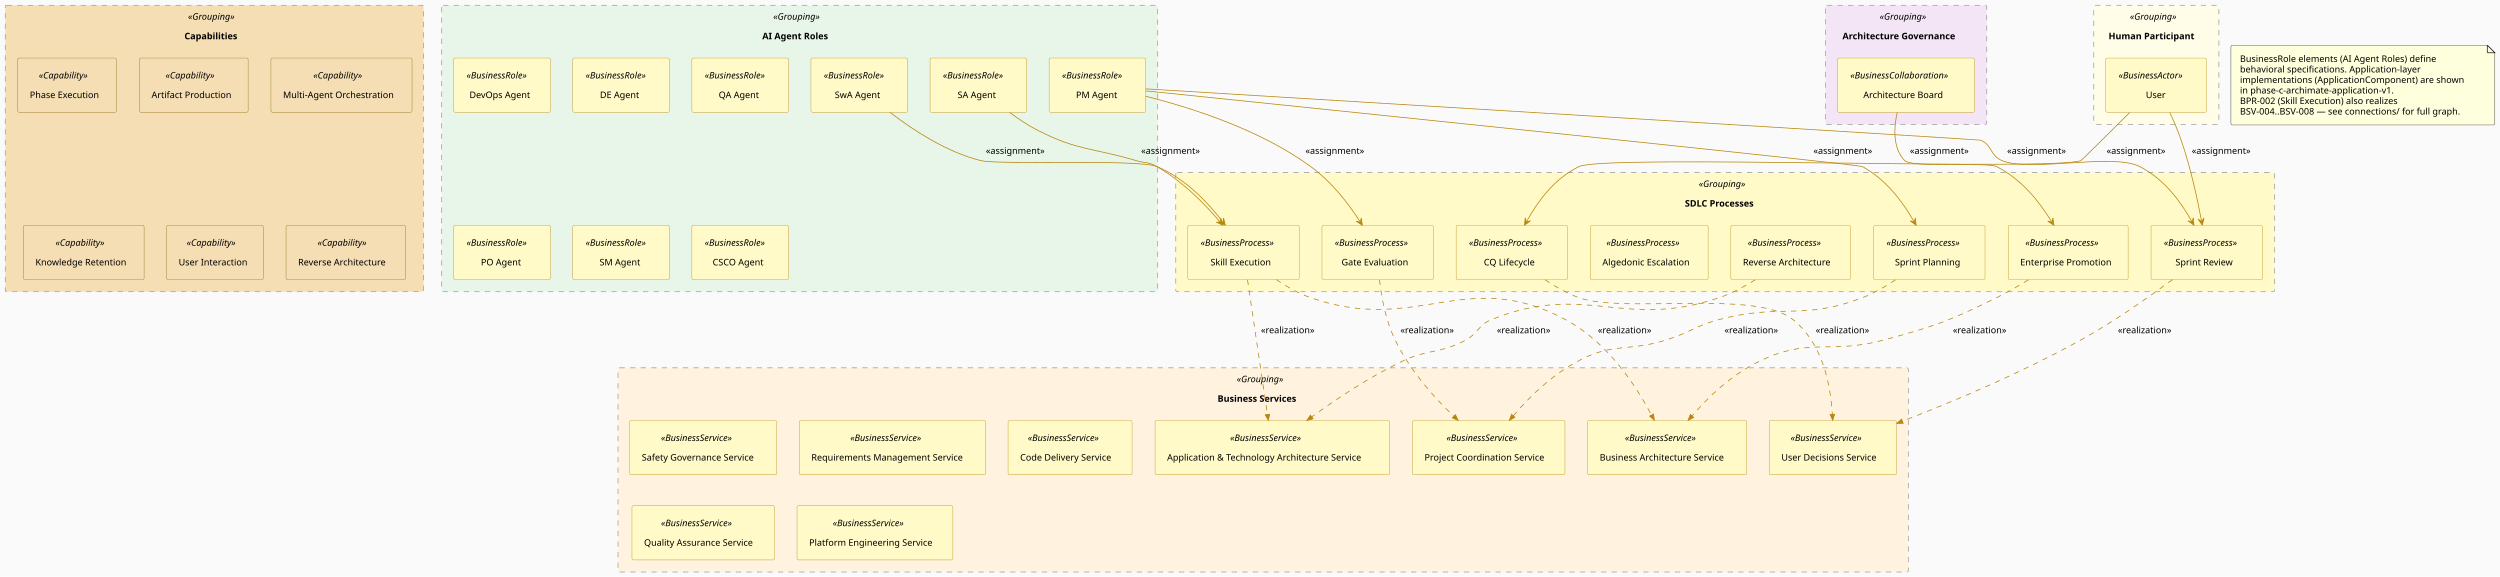
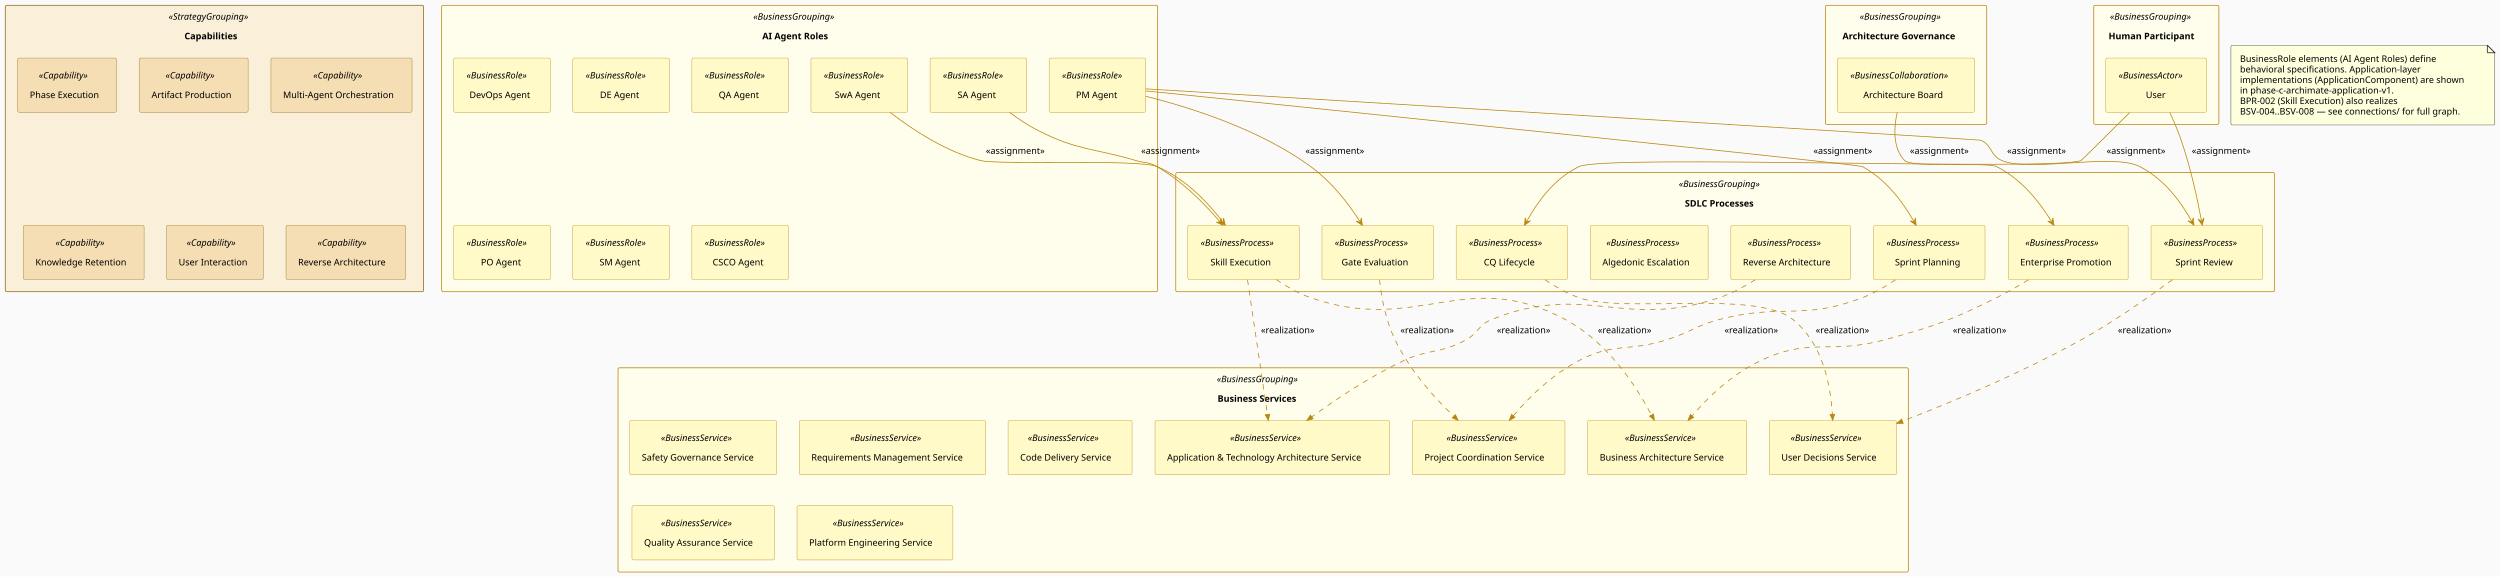
<svg xmlns="http://www.w3.org/2000/svg" contentStyleType="text/css" data-diagram-type="DESCRIPTION" height="765px" preserveAspectRatio="none" style="width:3317px;height:765px;background:#FAFAFA;" version="1.1" viewBox="0 0 3317 765" width="3317px" zoomAndPan="magnify">
  <defs />
  <g>
    <rect fill="#FAFAFA" height="765" style="stroke:none;stroke-width:1;" width="3317" x="0" y="0" />
    <g class="cluster" data-entity="CAPS" data-source-line="82" data-uid="ent0002" id="cluster_CAPS">
-       <rect fill="#F5DEB3" height="380" rx="2" ry="2" style="stroke:#9E9E9E;stroke-width:1;stroke-dasharray:7.0,7.0;" width="555" x="7" y="7" />
-       <text fill="#000000" font-family="sans-serif" font-size="12" font-style="italic" lengthAdjust="spacing" textLength="70.166" x="249.417" y="26.139">«Grouping»</text>
+       <rect fill="#FAF0D9" height="380" rx="2" ry="2" style="stroke:#8B6914;stroke-width:1;" width="555" x="7" y="7" />
+       <text fill="#000000" font-family="sans-serif" font-size="12" font-style="italic" lengthAdjust="spacing" textLength="121.582" x="223.709" y="26.139">«StrategyGrouping»</text>
      <text fill="#000000" font-family="sans-serif" font-size="12" font-weight="bold" lengthAdjust="spacing" textLength="79.652" x="244.674" y="52.107">Capabilities</text>
    </g>
    <g class="cluster" data-entity="HUMAN" data-source-line="94" data-uid="ent0009" id="cluster_HUMAN">
-       <rect fill="#FFFDE7" height="158" rx="2" ry="2" style="stroke:#9E9E9E;stroke-width:1;stroke-dasharray:7.0,7.0;" width="166" x="2778" y="7" />
-       <text fill="#000000" font-family="sans-serif" font-size="12" font-style="italic" lengthAdjust="spacing" textLength="70.166" x="2825.917" y="26.139">«Grouping»</text>
+       <rect fill="#FFFDEC" height="158" rx="2" ry="2" style="stroke:#B8860B;stroke-width:1;" width="166" x="2778" y="7" />
+       <text fill="#000000" font-family="sans-serif" font-size="12" font-style="italic" lengthAdjust="spacing" textLength="123.082" x="2799.459" y="26.139">«BusinessGrouping»</text>
      <text fill="#000000" font-family="sans-serif" font-size="12" font-weight="bold" lengthAdjust="spacing" textLength="126.762" x="2797.619" y="52.107">Human Participant</text>
    </g>
    <g class="cluster" data-entity="AGENTS" data-source-line="101" data-uid="ent0011" id="cluster_AGENTS">
-       <rect fill="#E8F5E9" height="380" rx="2" ry="2" style="stroke:#9E9E9E;stroke-width:1;stroke-dasharray:7.0,7.0;" width="950" x="586" y="7" />
-       <text fill="#000000" font-family="sans-serif" font-size="12" font-style="italic" lengthAdjust="spacing" textLength="70.166" x="1025.917" y="26.139">«Grouping»</text>
+       <rect fill="#FFFDEC" height="380" rx="2" ry="2" style="stroke:#B8860B;stroke-width:1;" width="950" x="586" y="7" />
+       <text fill="#000000" font-family="sans-serif" font-size="12" font-style="italic" lengthAdjust="spacing" textLength="123.082" x="999.459" y="26.139">«BusinessGrouping»</text>
      <text fill="#000000" font-family="sans-serif" font-size="12" font-weight="bold" lengthAdjust="spacing" textLength="99.281" x="1011.359" y="52.107">AI Agent Roles</text>
    </g>
    <g class="cluster" data-entity="GOVERN" data-source-line="116" data-uid="ent0021" id="cluster_GOVERN">
-       <rect fill="#F3E5F5" height="158" rx="2" ry="2" style="stroke:#9E9E9E;stroke-width:1;stroke-dasharray:7.0,7.0;" width="214" x="2422" y="7" />
-       <text fill="#000000" font-family="sans-serif" font-size="12" font-style="italic" lengthAdjust="spacing" textLength="70.166" x="2493.917" y="26.139">«Grouping»</text>
+       <rect fill="#FFFDEC" height="158" rx="2" ry="2" style="stroke:#B8860B;stroke-width:1;" width="214" x="2422" y="7" />
+       <text fill="#000000" font-family="sans-serif" font-size="12" font-style="italic" lengthAdjust="spacing" textLength="123.082" x="2467.459" y="26.139">«BusinessGrouping»</text>
      <text fill="#000000" font-family="sans-serif" font-size="12" font-weight="bold" lengthAdjust="spacing" textLength="168.885" x="2444.558" y="52.107">Architecture Governance</text>
    </g>
    <g class="cluster" data-entity="PROCS" data-source-line="123" data-uid="ent0023" id="cluster_PROCS">
-       <rect fill="#FFFAC8" height="158" rx="2" ry="2" style="stroke:#9E9E9E;stroke-width:1;stroke-dasharray:7.0,7.0;" width="1458" x="1560" y="229" />
-       <text fill="#000000" font-family="sans-serif" font-size="12" font-style="italic" lengthAdjust="spacing" textLength="70.166" x="2253.917" y="248.139">«Grouping»</text>
+       <rect fill="#FFFDEC" height="158" rx="2" ry="2" style="stroke:#B8860B;stroke-width:1;" width="1458" x="1560" y="229" />
+       <text fill="#000000" font-family="sans-serif" font-size="12" font-style="italic" lengthAdjust="spacing" textLength="123.082" x="2227.459" y="248.139">«BusinessGrouping»</text>
      <text fill="#000000" font-family="sans-serif" font-size="12" font-weight="bold" lengthAdjust="spacing" textLength="107.01" x="2235.495" y="274.107">SDLC Processes</text>
    </g>
    <g class="cluster" data-entity="SVCS" data-source-line="137" data-uid="ent0032" id="cluster_SVCS">
-       <rect fill="#FFF3E0" height="271" rx="2" ry="2" style="stroke:#9E9E9E;stroke-width:1;stroke-dasharray:7.0,7.0;" width="1712" x="820" y="488" />
-       <text fill="#000000" font-family="sans-serif" font-size="12" font-style="italic" lengthAdjust="spacing" textLength="70.166" x="1640.917" y="507.139">«Grouping»</text>
+       <rect fill="#FFFDEC" height="271" rx="2" ry="2" style="stroke:#B8860B;stroke-width:1;" width="1712" x="820" y="488" />
+       <text fill="#000000" font-family="sans-serif" font-size="12" font-style="italic" lengthAdjust="spacing" textLength="123.082" x="1614.459" y="507.139">«BusinessGrouping»</text>
      <text fill="#000000" font-family="sans-serif" font-size="12" font-weight="bold" lengthAdjust="spacing" textLength="121.119" x="1615.44" y="533.107">Business Services</text>
    </g>
    <g class="entity" data-entity="CAP_001" data-source-line="83" data-uid="ent0003" id="entity_CAP_001">
      <rect fill="#F5DEB3" height="71.938" rx="2" ry="2" style="stroke:#8B6914;stroke-width:0.5;" width="130.9" x="23.5" y="77" />
      <text fill="#000000" font-family="sans-serif" font-size="12" font-style="italic" lengthAdjust="spacing" textLength="74.941" x="51.48" y="104.139">«Capability»</text>
      <text fill="#000000" font-family="sans-serif" font-size="12" lengthAdjust="spacing" textLength="98.9" x="39.5" y="130.107">Phase Execution</text>
    </g>
    <g class="entity" data-entity="CAP_002" data-source-line="84" data-uid="ent0004" id="entity_CAP_002">
      <rect fill="#F5DEB3" height="71.938" rx="2" ry="2" style="stroke:#8B6914;stroke-width:0.5;" width="144.195" x="185" y="77" />
      <text fill="#000000" font-family="sans-serif" font-size="12" font-style="italic" lengthAdjust="spacing" textLength="74.941" x="219.627" y="104.139">«Capability»</text>
      <text fill="#000000" font-family="sans-serif" font-size="12" lengthAdjust="spacing" textLength="112.195" x="201" y="130.107">Artifact Production</text>
    </g>
    <g class="entity" data-entity="CAP_003" data-source-line="85" data-uid="ent0005" id="entity_CAP_003">
      <rect fill="#F5DEB3" height="71.938" rx="2" ry="2" style="stroke:#8B6914;stroke-width:0.5;" width="187.191" x="359.5" y="77" />
      <text fill="#000000" font-family="sans-serif" font-size="12" font-style="italic" lengthAdjust="spacing" textLength="74.941" x="415.625" y="104.139">«Capability»</text>
      <text fill="#000000" font-family="sans-serif" font-size="12" lengthAdjust="spacing" textLength="155.191" x="375.5" y="130.107">Multi-Agent Orchestration</text>
    </g>
    <g class="entity" data-entity="CAP_004" data-source-line="86" data-uid="ent0006" id="entity_CAP_004">
      <rect fill="#F5DEB3" height="71.938" rx="2" ry="2" style="stroke:#8B6914;stroke-width:0.5;" width="160.18" x="31" y="299" />
      <text fill="#000000" font-family="sans-serif" font-size="12" font-style="italic" lengthAdjust="spacing" textLength="74.941" x="73.619" y="326.139">«Capability»</text>
      <text fill="#000000" font-family="sans-serif" font-size="12" lengthAdjust="spacing" textLength="128.18" x="47" y="352.107">Knowledge Retention</text>
    </g>
    <g class="entity" data-entity="CAP_005" data-source-line="87" data-uid="ent0007" id="entity_CAP_005">
      <rect fill="#F5DEB3" height="71.938" rx="2" ry="2" style="stroke:#8B6914;stroke-width:0.5;" width="128.269" x="221" y="299" />
      <text fill="#000000" font-family="sans-serif" font-size="12" font-style="italic" lengthAdjust="spacing" textLength="74.941" x="247.664" y="326.139">«Capability»</text>
      <text fill="#000000" font-family="sans-serif" font-size="12" lengthAdjust="spacing" textLength="96.269" x="237" y="352.107">User Interaction</text>
    </g>
    <g class="entity" data-entity="CAP_006" data-source-line="88" data-uid="ent0008" id="entity_CAP_006">
      <rect fill="#F5DEB3" height="71.938" rx="2" ry="2" style="stroke:#8B6914;stroke-width:0.5;" width="158.58" x="379.5" y="299" />
      <text fill="#000000" font-family="sans-serif" font-size="12" font-style="italic" lengthAdjust="spacing" textLength="74.941" x="421.319" y="326.139">«Capability»</text>
      <text fill="#000000" font-family="sans-serif" font-size="12" lengthAdjust="spacing" textLength="126.58" x="395.5" y="352.107">Reverse Architecture</text>
    </g>
    <g class="entity" data-entity="ACT_001" data-source-line="95" data-uid="ent0010" id="entity_ACT_001">
      <rect fill="#FFFAC8" height="71.938" rx="2" ry="2" style="stroke:#B8860B;stroke-width:0.5;" width="133.516" x="2794" y="77" />
      <text fill="#000000" font-family="sans-serif" font-size="12" font-style="italic" lengthAdjust="spacing" textLength="99.516" x="2811" y="104.139">«BusinessActor»</text>
      <text fill="#000000" font-family="sans-serif" font-size="12" lengthAdjust="spacing" textLength="27.352" x="2847.082" y="130.107">User</text>
    </g>
    <g class="entity" data-entity="ACT_002" data-source-line="102" data-uid="ent0012" id="entity_ACT_002">
      <rect fill="#FFFAC8" height="71.938" rx="2" ry="2" style="stroke:#B8860B;stroke-width:0.5;" width="128.125" x="1392" y="77" />
      <text fill="#000000" font-family="sans-serif" font-size="12" font-style="italic" lengthAdjust="spacing" textLength="94.125" x="1409" y="104.139">«BusinessRole»</text>
      <text fill="#000000" font-family="sans-serif" font-size="12" lengthAdjust="spacing" textLength="56.924" x="1427.601" y="130.107">PM Agent</text>
    </g>
    <g class="entity" data-entity="ACT_003" data-source-line="103" data-uid="ent0013" id="entity_ACT_003">
      <rect fill="#FFFAC8" height="71.938" rx="2" ry="2" style="stroke:#B8860B;stroke-width:0.5;" width="128.125" x="1234" y="77" />
      <text fill="#000000" font-family="sans-serif" font-size="12" font-style="italic" lengthAdjust="spacing" textLength="94.125" x="1251" y="104.139">«BusinessRole»</text>
      <text fill="#000000" font-family="sans-serif" font-size="12" lengthAdjust="spacing" textLength="55.16" x="1270.482" y="130.107">SA Agent</text>
    </g>
    <g class="entity" data-entity="ACT_004" data-source-line="104" data-uid="ent0014" id="entity_ACT_004">
      <rect fill="#FFFAC8" height="71.938" rx="2" ry="2" style="stroke:#B8860B;stroke-width:0.5;" width="128.125" x="1076" y="77" />
      <text fill="#000000" font-family="sans-serif" font-size="12" font-style="italic" lengthAdjust="spacing" textLength="94.125" x="1093" y="104.139">«BusinessRole»</text>
      <text fill="#000000" font-family="sans-serif" font-size="12" lengthAdjust="spacing" textLength="64.975" x="1107.575" y="130.107">SwA Agent</text>
    </g>
    <g class="entity" data-entity="ACT_005" data-source-line="105" data-uid="ent0015" id="entity_ACT_005">
      <rect fill="#FFFAC8" height="71.938" rx="2" ry="2" style="stroke:#B8860B;stroke-width:0.5;" width="128.125" x="602" y="77" />
      <text fill="#000000" font-family="sans-serif" font-size="12" font-style="italic" lengthAdjust="spacing" textLength="94.125" x="619" y="104.139">«BusinessRole»</text>
      <text fill="#000000" font-family="sans-serif" font-size="12" lengthAdjust="spacing" textLength="86.373" x="622.876" y="130.107">DevOps Agent</text>
    </g>
    <g class="entity" data-entity="ACT_006" data-source-line="106" data-uid="ent0016" id="entity_ACT_006">
      <rect fill="#FFFAC8" height="71.938" rx="2" ry="2" style="stroke:#B8860B;stroke-width:0.5;" width="128.125" x="760" y="77" />
      <text fill="#000000" font-family="sans-serif" font-size="12" font-style="italic" lengthAdjust="spacing" textLength="94.125" x="777" y="104.139">«BusinessRole»</text>
      <text fill="#000000" font-family="sans-serif" font-size="12" lengthAdjust="spacing" textLength="56.156" x="795.984" y="130.107">DE Agent</text>
    </g>
    <g class="entity" data-entity="ACT_007" data-source-line="107" data-uid="ent0017" id="entity_ACT_007">
      <rect fill="#FFFAC8" height="71.938" rx="2" ry="2" style="stroke:#B8860B;stroke-width:0.5;" width="128.125" x="918" y="77" />
      <text fill="#000000" font-family="sans-serif" font-size="12" font-style="italic" lengthAdjust="spacing" textLength="94.125" x="935" y="104.139">«BusinessRole»</text>
      <text fill="#000000" font-family="sans-serif" font-size="12" lengthAdjust="spacing" textLength="56.988" x="953.568" y="130.107">QA Agent</text>
    </g>
    <g class="entity" data-entity="ACT_008" data-source-line="108" data-uid="ent0018" id="entity_ACT_008">
      <rect fill="#FFFAC8" height="71.938" rx="2" ry="2" style="stroke:#B8860B;stroke-width:0.5;" width="128.125" x="602" y="299" />
      <text fill="#000000" font-family="sans-serif" font-size="12" font-style="italic" lengthAdjust="spacing" textLength="94.125" x="619" y="326.139">«BusinessRole»</text>
      <text fill="#000000" font-family="sans-serif" font-size="12" lengthAdjust="spacing" textLength="56.016" x="638.055" y="352.107">PO Agent</text>
    </g>
    <g class="entity" data-entity="ACT_009" data-source-line="109" data-uid="ent0019" id="entity_ACT_009">
      <rect fill="#FFFAC8" height="71.938" rx="2" ry="2" style="stroke:#B8860B;stroke-width:0.5;" width="128.125" x="760" y="299" />
      <text fill="#000000" font-family="sans-serif" font-size="12" font-style="italic" lengthAdjust="spacing" textLength="94.125" x="777" y="326.139">«BusinessRole»</text>
      <text fill="#000000" font-family="sans-serif" font-size="12" lengthAdjust="spacing" textLength="57.305" x="795.41" y="352.107">SM Agent</text>
    </g>
    <g class="entity" data-entity="ACT_010" data-source-line="110" data-uid="ent0020" id="entity_ACT_010">
      <rect fill="#FFFAC8" height="71.938" rx="2" ry="2" style="stroke:#B8860B;stroke-width:0.5;" width="128.125" x="918" y="299" />
      <text fill="#000000" font-family="sans-serif" font-size="12" font-style="italic" lengthAdjust="spacing" textLength="94.125" x="935" y="326.139">«BusinessRole»</text>
      <text fill="#000000" font-family="sans-serif" font-size="12" lengthAdjust="spacing" textLength="73.154" x="945.485" y="352.107">CSCO Agent</text>
    </g>
    <g class="entity" data-entity="ACT_011" data-source-line="117" data-uid="ent0022" id="entity_ACT_011">
      <rect fill="#FFFAC8" height="71.938" rx="2" ry="2" style="stroke:#B8860B;stroke-width:0.5;" width="181.703" x="2438" y="77" />
      <text fill="#000000" font-family="sans-serif" font-size="12" font-style="italic" lengthAdjust="spacing" textLength="147.703" x="2455" y="104.139">«BusinessCollaboration»</text>
      <text fill="#000000" font-family="sans-serif" font-size="12" lengthAdjust="spacing" textLength="113.285" x="2472.209" y="130.107">Architecture Board</text>
    </g>
    <g class="entity" data-entity="BPR_001" data-source-line="124" data-uid="ent0024" id="entity_BPR_001">
      <rect fill="#FFFAC8" height="71.938" rx="2" ry="2" style="stroke:#B8860B;stroke-width:0.5;" width="147.725" x="2486" y="299" />
      <text fill="#000000" font-family="sans-serif" font-size="12" font-style="italic" lengthAdjust="spacing" textLength="113.725" x="2503" y="326.139">«BusinessProcess»</text>
      <text fill="#000000" font-family="sans-serif" font-size="12" lengthAdjust="spacing" textLength="91.318" x="2514.203" y="352.107">Sprint Planning</text>
    </g>
    <g class="entity" data-entity="BPR_002" data-source-line="125" data-uid="ent0025" id="entity_BPR_002">
      <rect fill="#FFFAC8" height="71.938" rx="2" ry="2" style="stroke:#B8860B;stroke-width:0.5;" width="147.725" x="1576" y="299" />
      <text fill="#000000" font-family="sans-serif" font-size="12" font-style="italic" lengthAdjust="spacing" textLength="113.725" x="1593" y="326.139">«BusinessProcess»</text>
      <text fill="#000000" font-family="sans-serif" font-size="12" lengthAdjust="spacing" textLength="87.639" x="1606.043" y="352.107">Skill Execution</text>
    </g>
    <g class="entity" data-entity="BPR_003" data-source-line="126" data-uid="ent0026" id="entity_BPR_003">
      <rect fill="#FFFAC8" height="71.938" rx="2" ry="2" style="stroke:#B8860B;stroke-width:0.5;" width="147.725" x="1932" y="299" />
      <text fill="#000000" font-family="sans-serif" font-size="12" font-style="italic" lengthAdjust="spacing" textLength="113.725" x="1949" y="326.139">«BusinessProcess»</text>
      <text fill="#000000" font-family="sans-serif" font-size="12" lengthAdjust="spacing" textLength="74.279" x="1968.723" y="352.107">CQ Lifecycle</text>
    </g>
    <g class="entity" data-entity="BPR_004" data-source-line="127" data-uid="ent0027" id="entity_BPR_004">
      <rect fill="#FFFAC8" height="71.938" rx="2" ry="2" style="stroke:#B8860B;stroke-width:0.5;" width="147.725" x="1754" y="299" />
      <text fill="#000000" font-family="sans-serif" font-size="12" font-style="italic" lengthAdjust="spacing" textLength="113.725" x="1771" y="326.139">«BusinessProcess»</text>
      <text fill="#000000" font-family="sans-serif" font-size="12" lengthAdjust="spacing" textLength="95.871" x="1779.927" y="352.107">Gate Evaluation</text>
    </g>
    <g class="entity" data-entity="BPR_005" data-source-line="128" data-uid="ent0028" id="entity_BPR_005">
      <rect fill="#FFFAC8" height="71.938" rx="2" ry="2" style="stroke:#B8860B;stroke-width:0.5;" width="156.312" x="2110" y="299" />
      <text fill="#000000" font-family="sans-serif" font-size="12" font-style="italic" lengthAdjust="spacing" textLength="113.725" x="2131.294" y="326.139">«BusinessProcess»</text>
      <text fill="#000000" font-family="sans-serif" font-size="12" lengthAdjust="spacing" textLength="124.312" x="2126" y="352.107">Algedonic Escalation</text>
    </g>
    <g class="entity" data-entity="BPR_006" data-source-line="129" data-uid="ent0029" id="entity_BPR_006">
      <rect fill="#FFFAC8" height="71.938" rx="2" ry="2" style="stroke:#B8860B;stroke-width:0.5;" width="147.725" x="2854" y="299" />
      <text fill="#000000" font-family="sans-serif" font-size="12" font-style="italic" lengthAdjust="spacing" textLength="113.725" x="2871" y="326.139">«BusinessProcess»</text>
      <text fill="#000000" font-family="sans-serif" font-size="12" lengthAdjust="spacing" textLength="82.981" x="2886.372" y="352.107">Sprint Review</text>
    </g>
    <g class="entity" data-entity="BPR_007" data-source-line="130" data-uid="ent0030" id="entity_BPR_007">
      <rect fill="#FFFAC8" height="71.938" rx="2" ry="2" style="stroke:#B8860B;stroke-width:0.5;" width="159.072" x="2664.5" y="299" />
      <text fill="#000000" font-family="sans-serif" font-size="12" font-style="italic" lengthAdjust="spacing" textLength="113.725" x="2687.174" y="326.139">«BusinessProcess»</text>
      <text fill="#000000" font-family="sans-serif" font-size="12" lengthAdjust="spacing" textLength="127.072" x="2680.5" y="352.107">Enterprise Promotion</text>
    </g>
    <g class="entity" data-entity="BPR_008" data-source-line="131" data-uid="ent0031" id="entity_BPR_008">
      <rect fill="#FFFAC8" height="71.938" rx="2" ry="2" style="stroke:#B8860B;stroke-width:0.5;" width="158.58" x="2296.5" y="299" />
      <text fill="#000000" font-family="sans-serif" font-size="12" font-style="italic" lengthAdjust="spacing" textLength="113.725" x="2318.928" y="326.139">«BusinessProcess»</text>
      <text fill="#000000" font-family="sans-serif" font-size="12" lengthAdjust="spacing" textLength="126.58" x="2312.5" y="352.107">Reverse Architecture</text>
    </g>
    <g class="entity" data-entity="BSV_001" data-source-line="138" data-uid="ent0033" id="entity_BSV_001">
      <rect fill="#FFFAC8" height="71.938" rx="2" ry="2" style="stroke:#B8860B;stroke-width:0.5;" width="210.887" x="2106.5" y="558" />
      <text fill="#000000" font-family="sans-serif" font-size="12" font-style="italic" lengthAdjust="spacing" textLength="112.078" x="2155.904" y="585.139">«BusinessService»</text>
      <text fill="#000000" font-family="sans-serif" font-size="12" lengthAdjust="spacing" textLength="178.887" x="2122.5" y="611.107">Business Architecture Service</text>
    </g>
    <g class="entity" data-entity="BSV_002" data-source-line="139" data-uid="ent0034" id="entity_BSV_002">
      <rect fill="#FFFAC8" height="71.938" rx="2" ry="2" style="stroke:#B8860B;stroke-width:0.5;" width="311.264" x="1532.5" y="558" />
      <text fill="#000000" font-family="sans-serif" font-size="12" font-style="italic" lengthAdjust="spacing" textLength="112.078" x="1632.093" y="585.139">«BusinessService»</text>
      <text fill="#000000" font-family="sans-serif" font-size="12" lengthAdjust="spacing" textLength="279.264" x="1548.5" y="611.107">Application &amp; Technology Architecture Service</text>
    </g>
    <g class="entity" data-entity="BSV_003" data-source-line="140" data-uid="ent0035" id="entity_BSV_003">
      <rect fill="#FFFAC8" height="71.938" rx="2" ry="2" style="stroke:#B8860B;stroke-width:0.5;" width="202.402" x="1874" y="558" />
      <text fill="#000000" font-family="sans-serif" font-size="12" font-style="italic" lengthAdjust="spacing" textLength="112.078" x="1919.162" y="585.139">«BusinessService»</text>
      <text fill="#000000" font-family="sans-serif" font-size="12" lengthAdjust="spacing" textLength="170.402" x="1890" y="611.107">Project Coordination Service</text>
    </g>
    <g class="entity" data-entity="BSV_004" data-source-line="141" data-uid="ent0036" id="entity_BSV_004">
      <rect fill="#FFFAC8" height="71.938" rx="2" ry="2" style="stroke:#B8860B;stroke-width:0.5;" width="194.967" x="835.5" y="558" />
      <text fill="#000000" font-family="sans-serif" font-size="12" font-style="italic" lengthAdjust="spacing" textLength="112.078" x="876.944" y="585.139">«BusinessService»</text>
      <text fill="#000000" font-family="sans-serif" font-size="12" lengthAdjust="spacing" textLength="162.967" x="851.5" y="611.107">Safety Governance Service</text>
    </g>
    <g class="entity" data-entity="BSV_005" data-source-line="142" data-uid="ent0037" id="entity_BSV_005">
      <rect fill="#FFFAC8" height="71.938" rx="2" ry="2" style="stroke:#B8860B;stroke-width:0.5;" width="247.256" x="1060.5" y="558" />
      <text fill="#000000" font-family="sans-serif" font-size="12" font-style="italic" lengthAdjust="spacing" textLength="112.078" x="1128.089" y="585.139">«BusinessService»</text>
      <text fill="#000000" font-family="sans-serif" font-size="12" lengthAdjust="spacing" textLength="215.256" x="1076.5" y="611.107">Requirements Management Service</text>
    </g>
    <g class="entity" data-entity="BSV_006" data-source-line="143" data-uid="ent0038" id="entity_BSV_006">
      <rect fill="#FFFAC8" height="71.938" rx="2" ry="2" style="stroke:#B8860B;stroke-width:0.5;" width="164.51" x="1337.5" y="558" />
      <text fill="#000000" font-family="sans-serif" font-size="12" font-style="italic" lengthAdjust="spacing" textLength="112.078" x="1363.716" y="585.139">«BusinessService»</text>
      <text fill="#000000" font-family="sans-serif" font-size="12" lengthAdjust="spacing" textLength="132.51" x="1353.5" y="611.107">Code Delivery Service</text>
    </g>
    <g class="entity" data-entity="BSV_007" data-source-line="144" data-uid="ent0039" id="entity_BSV_007">
      <rect fill="#FFFAC8" height="71.938" rx="2" ry="2" style="stroke:#B8860B;stroke-width:0.5;" width="189.049" x="838.5" y="671" />
      <text fill="#000000" font-family="sans-serif" font-size="12" font-style="italic" lengthAdjust="spacing" textLength="112.078" x="876.985" y="698.139">«BusinessService»</text>
      <text fill="#000000" font-family="sans-serif" font-size="12" lengthAdjust="spacing" textLength="157.049" x="854.5" y="724.107">Quality Assurance Service</text>
    </g>
    <g class="entity" data-entity="BSV_008" data-source-line="145" data-uid="ent0040" id="entity_BSV_008">
      <rect fill="#FFFAC8" height="71.938" rx="2" ry="2" style="stroke:#B8860B;stroke-width:0.5;" width="206.797" x="1057.5" y="671" />
      <text fill="#000000" font-family="sans-serif" font-size="12" font-style="italic" lengthAdjust="spacing" textLength="112.078" x="1104.859" y="698.139">«BusinessService»</text>
      <text fill="#000000" font-family="sans-serif" font-size="12" lengthAdjust="spacing" textLength="174.797" x="1073.5" y="724.107">Platform Engineering Service</text>
    </g>
    <g class="entity" data-entity="BSV_009" data-source-line="146" data-uid="ent0041" id="entity_BSV_009">
      <rect fill="#FFFAC8" height="71.938" rx="2" ry="2" style="stroke:#B8860B;stroke-width:0.5;" width="168.67" x="2347.5" y="558" />
      <text fill="#000000" font-family="sans-serif" font-size="12" font-style="italic" lengthAdjust="spacing" textLength="112.078" x="2375.796" y="585.139">«BusinessService»</text>
      <text fill="#000000" font-family="sans-serif" font-size="12" lengthAdjust="spacing" textLength="136.67" x="2363.5" y="611.107">User Decisions Service</text>
    </g>
    <g class="entity" data-entity="N1" data-source-line="178" data-uid="ent0058" id="entity_N1">
      <path d="M2960,62 L2960,163.812 A2,2 0 0 0 2962,165.812 L3308.144,165.812 A2,2 0 0 0 3310.144,163.812 L3310.144,70 L3300.144,60 L2962,60 A2,2 0 0 0 2960,62" fill="#FEFFDD" style="stroke:#181818;stroke-width:0.5;" />
      <path d="M3300.144,60 L3300.144,69 A1,1 0 0 0 3301.144,70 L3310.144,70 L3300.144,60" fill="#FEFFDD" style="stroke:#181818;stroke-width:1;" />
      <text fill="#000000" font-family="sans-serif" font-size="12" lengthAdjust="spacing" textLength="280.945" x="2972" y="82.139">BusinessRole elements (AI Agent Roles) define</text>
      <text fill="#000000" font-family="sans-serif" font-size="12" lengthAdjust="spacing" textLength="258.217" x="2972" y="96.107">behavioral specifications. Application-layer</text>
      <text fill="#000000" font-family="sans-serif" font-size="12" lengthAdjust="spacing" textLength="317.144" x="2972" y="110.076">implementations (ApplicationComponent) are shown</text>
      <text fill="#000000" font-family="sans-serif" font-size="12" lengthAdjust="spacing" textLength="220.582" x="2972" y="124.045">in phase-c-archimate-application-v1.</text>
      <text fill="#000000" font-family="sans-serif" font-size="12" lengthAdjust="spacing" textLength="230.039" x="2972" y="138.014">BPR-002 (Skill Execution) also realizes</text>
      <text fill="#000000" font-family="sans-serif" font-size="12" lengthAdjust="spacing" textLength="316.471" x="2972" y="151.982">BSV-004..BSV-008 — see connections/ for full graph.</text>
    </g>
    <g class="link" data-entity-1="ACT_002" data-entity-2="BPR_001" data-source-line="152" data-uid="lnk42" id="link_ACT_002_BPR_001">
      <path d="M1520.28,120.61 C1742.6,143.49 2465.75,218.1 2471,221 C2502.81,238.56 2524.205,267.466 2539.345,293.637" fill="none" id="ACT_002-to-BPR_001" style="stroke:#B8860B;stroke-width:1;" />
      <polygon fill="#B8860B" points="2542.35,298.83,2541.305,289.037,2539.846,294.502,2534.381,293.043,2542.35,298.83" style="stroke:#B8860B;stroke-width:1;" />
      <text fill="#000000" font-family="sans-serif" font-size="12" lengthAdjust="spacing" textLength="84.481" x="2406" y="204.139">«assignment»</text>
    </g>
    <g class="link" data-entity-1="ACT_002" data-entity-2="BPR_004" data-source-line="153" data-uid="lnk43" id="link_ACT_002_BPR_004">
      <path d="M1520.1,127.68 C1580.83,142.95 1672.38,172.17 1739,221 C1767.5,241.89 1788.429,269.167 1804.369,293.897" fill="none" id="ACT_002-to-BPR_004" style="stroke:#B8860B;stroke-width:1;" />
      <polygon fill="#B8860B" points="1807.62,298.94,1806.106,289.208,1804.911,294.737,1799.382,293.542,1807.62,298.94" style="stroke:#B8860B;stroke-width:1;" />
      <text fill="#000000" font-family="sans-serif" font-size="12" lengthAdjust="spacing" textLength="84.481" x="1732" y="204.139">«assignment»</text>
    </g>
    <g class="link" data-entity-1="ACT_002" data-entity-2="BPR_006" data-source-line="154" data-uid="lnk44" id="link_ACT_002_BPR_006">
      <path d="M1520.17,117.91 C1764.94,132.81 2626.4,185.3 2628,186 C2643.83,192.96 2640.11,206.18 2656,213 C2693.41,229.06 2802.78,202.43 2839,221 C2871.56,237.69 2893.055,267.052 2908.005,293.592" fill="none" id="ACT_002-to-BPR_006" style="stroke:#B8860B;stroke-width:1;" />
      <polygon fill="#B8860B" points="2910.95,298.82,2910.018,289.015,2908.496,294.464,2903.048,292.942,2910.95,298.82" style="stroke:#B8860B;stroke-width:1;" />
      <text fill="#000000" font-family="sans-serif" font-size="12" lengthAdjust="spacing" textLength="84.481" x="2663" y="204.139">«assignment»</text>
    </g>
    <g class="link" data-entity-1="ACT_003" data-entity-2="BPR_002" data-source-line="155" data-uid="lnk45" id="link_ACT_003_BPR_002">
      <path d="M1339.7,149.29 C1351.27,157.9 1364.18,166.49 1377,173 C1430.9,200.38 1449.05,195.81 1507,213 C1519.41,216.68 1523.82,214.49 1535,221 C1569.47,241.08 1597.3,269.252 1618.66,294.332" fill="none" id="ACT_003-to-BPR_002" style="stroke:#B8860B;stroke-width:1;" />
      <polygon fill="#B8860B" points="1622.55,298.9,1619.76,289.455,1619.308,295.094,1613.669,294.642,1622.55,298.9" style="stroke:#B8860B;stroke-width:1;" />
      <text fill="#000000" font-family="sans-serif" font-size="12" lengthAdjust="spacing" textLength="84.481" x="1514" y="204.139">«assignment»</text>
    </g>
    <g class="link" data-entity-1="ACT_004" data-entity-2="BPR_002" data-source-line="156" data-uid="lnk46" id="link_ACT_004_BPR_002">
      <path d="M1181.1,149.22 C1211.82,172.92 1256.1,201.82 1301,213 C1326.24,219.29 1511.09,210.74 1535,221 C1572.81,237.23 1601.452,267.332 1622.102,294.062" fill="none" id="ACT_004-to-BPR_002" style="stroke:#B8860B;stroke-width:1;" />
      <polygon fill="#B8860B" points="1625.77,298.81,1623.433,289.242,1622.713,294.853,1617.102,294.133,1625.77,298.81" style="stroke:#B8860B;stroke-width:1;" />
      <text fill="#000000" font-family="sans-serif" font-size="12" lengthAdjust="spacing" textLength="84.481" x="1308" y="204.139">«assignment»</text>
    </g>
    <g class="link" data-entity-1="ACT_001" data-entity-2="BPR_003" data-source-line="157" data-uid="lnk47" id="link_ACT_001_BPR_003">
      <path d="M2825.71,149.24 C2797.35,177.51 2762.07,212.55 2761,213 C2726.86,227.28 2128.19,204.64 2095,221 C2062.07,237.23 2040.524,266.835 2025.674,293.565" fill="none" id="ACT_001-to-BPR_003" style="stroke:#B8860B;stroke-width:1;" />
      <polygon fill="#B8860B" points="2022.76,298.81,2030.627,292.885,2025.188,294.439,2023.634,289,2022.76,298.81" style="stroke:#B8860B;stroke-width:1;" />
      <text fill="#000000" font-family="sans-serif" font-size="12" lengthAdjust="spacing" textLength="84.481" x="2795" y="204.139">«assignment»</text>
    </g>
    <g class="link" data-entity-1="ACT_001" data-entity-2="BPR_006" data-source-line="158" data-uid="lnk48" id="link_ACT_001_BPR_006">
      <path d="M2878.92,149.31 C2884.28,160.8 2889.84,173.76 2894,186 C2906.82,223.69 2915.24,262.512 2920.9,292.852" fill="none" id="ACT_001-to-BPR_006" style="stroke:#B8860B;stroke-width:1;" />
      <polygon fill="#B8860B" points="2922,298.75,2924.282,289.169,2921.083,293.835,2916.417,290.636,2922,298.75" style="stroke:#B8860B;stroke-width:1;" />
      <text fill="#000000" font-family="sans-serif" font-size="12" lengthAdjust="spacing" textLength="84.481" x="2908" y="204.139">«assignment»</text>
    </g>
    <g class="link" data-entity-1="ACT_011" data-entity-2="BPR_007" data-source-line="159" data-uid="lnk49" id="link_ACT_011_BPR_007">
      <path d="M2517.23,149.04 C2512.52,170.24 2511.37,196.31 2527,213 C2536.29,222.92 2636.88,214.86 2649,221 C2682.5,237.96 2705.617,267.405 2721.957,293.865" fill="none" id="ACT_011-to-BPR_007" style="stroke:#B8860B;stroke-width:1;" />
      <polygon fill="#B8860B" points="2725.11,298.97,2723.785,289.211,2722.483,294.716,2716.978,293.414,2725.11,298.97" style="stroke:#B8860B;stroke-width:1;" />
      <text fill="#000000" font-family="sans-serif" font-size="12" lengthAdjust="spacing" textLength="84.481" x="2534" y="204.139">«assignment»</text>
    </g>
    <g class="link" data-entity-1="BPR_001" data-entity-2="BSV_003" data-source-line="165" data-uid="lnk50" id="link_BPR_001_BSV_003">
      <path d="M2514.98,371.29 C2501.49,380.32 2486.22,389.12 2471,395 C2391.31,425.77 2363.56,402.06 2281,424 C2248.77,432.57 2242.82,441.03 2211,451 C2159.05,467.27 2139.68,453.73 2092,480 C2056.63,499.49 2029.473,526.383 2007.793,551.703" fill="none" id="BPR_001-to-BSV_003" style="stroke:#B8860B;stroke-width:1;stroke-dasharray:7.0,7.0;" />
      <polygon fill="#B8860B" points="2002.59,557.78,2010.072,553.654,2005.514,549.752,2002.59,557.78" style="stroke:#B8860B;stroke-width:1;" />
      <text fill="#000000" font-family="sans-serif" font-size="12" lengthAdjust="spacing" textLength="77.66" x="2288" y="442.139">«realization»</text>
    </g>
    <g class="link" data-entity-1="BPR_002" data-entity-2="BSV_001" data-source-line="166" data-uid="lnk51" id="link_BPR_002_BSV_001">
      <path d="M1693.41,371.01 C1707.22,380.39 1723.07,389.45 1739,395 C1881.37,444.64 1944.05,352.88 2077,424 C2132.79,453.85 2169.866,510.561 2191.256,550.671" fill="none" id="BPR_002-to-BSV_001" style="stroke:#B8860B;stroke-width:1;stroke-dasharray:7.0,7.0;" />
      <polygon fill="#B8860B" points="2195.02,557.73,2193.903,549.259,2188.608,552.083,2195.02,557.73" style="stroke:#B8860B;stroke-width:1;" />
      <text fill="#000000" font-family="sans-serif" font-size="12" lengthAdjust="spacing" textLength="77.66" x="2120" y="442.139">«realization»</text>
    </g>
    <g class="link" data-entity-1="BPR_002" data-entity-2="BSV_002" data-source-line="167" data-uid="lnk52" id="link_BPR_002_BSV_002">
      <path d="M1655.2,371.2 C1662.46,420.27 1674.369,500.836 1681.629,549.906" fill="none" id="BPR_002-to-BSV_002" style="stroke:#B8860B;stroke-width:1;stroke-dasharray:7.0,7.0;" />
      <polygon fill="#B8860B" points="1682.8,557.82,1684.597,549.467,1678.661,550.345,1682.8,557.82" style="stroke:#B8860B;stroke-width:1;" />
      <text fill="#000000" font-family="sans-serif" font-size="12" lengthAdjust="spacing" textLength="77.66" x="1673" y="442.139">«realization»</text>
    </g>
    <g class="link" data-entity-1="BPR_003" data-entity-2="BSV_009" data-source-line="168" data-uid="lnk53" id="link_BPR_003_BSV_009">
      <path d="M2049.92,371.16 C2063.63,380.42 2079.29,389.38 2095,395 C2154.73,416.37 2329.84,383.9 2379,424 C2418.79,456.46 2428.723,510.505 2431.163,549.706" fill="none" id="BPR_003-to-BSV_009" style="stroke:#B8860B;stroke-width:1;stroke-dasharray:7.0,7.0;" />
      <polygon fill="#B8860B" points="2431.66,557.69,2434.157,549.519,2428.169,549.892,2431.66,557.69" style="stroke:#B8860B;stroke-width:1;" />
      <text fill="#000000" font-family="sans-serif" font-size="12" lengthAdjust="spacing" textLength="77.66" x="2409" y="442.139">«realization»</text>
    </g>
    <g class="link" data-entity-1="BPR_004" data-entity-2="BSV_003" data-source-line="169" data-uid="lnk54" id="link_BPR_004_BSV_003">
      <path d="M1830.3,371.22 C1832.96,394.8 1838.68,425.98 1851,451 C1871.39,492.4 1901.144,525.746 1928.974,552.316" fill="none" id="BPR_004-to-BSV_003" style="stroke:#B8860B;stroke-width:1;stroke-dasharray:7.0,7.0;" />
      <polygon fill="#B8860B" points="1934.76,557.84,1931.045,550.146,1926.902,554.486,1934.76,557.84" style="stroke:#B8860B;stroke-width:1;" />
      <text fill="#000000" font-family="sans-serif" font-size="12" lengthAdjust="spacing" textLength="77.66" x="1858" y="442.139">«realization»</text>
    </g>
    <g class="link" data-entity-1="BPR_006" data-entity-2="BSV_009" data-source-line="170" data-uid="lnk55" id="link_BPR_006_BSV_009">
      <path d="M2882.42,371 C2849.7,395.22 2803.97,427.23 2761,451 C2680.98,495.26 2591.83,532.63 2524.08,558.88" fill="none" id="BPR_006-to-BSV_009" style="stroke:#B8860B;stroke-width:1;stroke-dasharray:7.0,7.0;" />
      <polygon fill="#B8860B" points="2516.62,561.77,2525.164,561.677,2522.996,556.082,2516.62,561.77" style="stroke:#B8860B;stroke-width:1;" />
      <text fill="#000000" font-family="sans-serif" font-size="12" lengthAdjust="spacing" textLength="77.66" x="2810" y="442.139">«realization»</text>
    </g>
    <g class="link" data-entity-1="BPR_007" data-entity-2="BSV_001" data-source-line="171" data-uid="lnk56" id="link_BPR_007_BSV_001">
      <path d="M2691.29,371.28 C2677.8,379.59 2663.11,388.05 2649,395 C2585.53,426.26 2568.26,432.42 2500,451 C2427.31,470.78 2400.45,446.45 2333,480 C2295.81,498.5 2267.303,526.077 2244.943,551.847" fill="none" id="BPR_007-to-BSV_001" style="stroke:#B8860B;stroke-width:1;stroke-dasharray:7.0,7.0;" />
      <polygon fill="#B8860B" points="2239.7,557.89,2247.209,553.814,2242.677,549.881,2239.7,557.89" style="stroke:#B8860B;stroke-width:1;" />
      <text fill="#000000" font-family="sans-serif" font-size="12" lengthAdjust="spacing" textLength="77.66" x="2591" y="442.139">«realization»</text>
    </g>
    <g class="link" data-entity-1="BPR_008" data-entity-2="BSV_002" data-source-line="172" data-uid="lnk57" id="link_BPR_008_BSV_002">
      <path d="M2328.85,371.2 C2314.21,380.46 2297.55,389.41 2281,395 C2153.25,438.15 2104.05,373.55 1979,424 C1961.1,431.22 1961.95,441.78 1945,451 C1909.57,470.27 1895.24,462.29 1859,480 C1814.24,501.87 1773.768,528.912 1740.408,553.192" fill="none" id="BPR_008-to-BSV_002" style="stroke:#B8860B;stroke-width:1;stroke-dasharray:7.0,7.0;" />
      <polygon fill="#B8860B" points="1733.94,557.9,1742.174,555.618,1738.643,550.767,1733.94,557.9" style="stroke:#B8860B;stroke-width:1;" />
      <text fill="#000000" font-family="sans-serif" font-size="12" lengthAdjust="spacing" textLength="77.66" x="1986" y="442.139">«realization»</text>
    </g>
  </g>
</svg>
